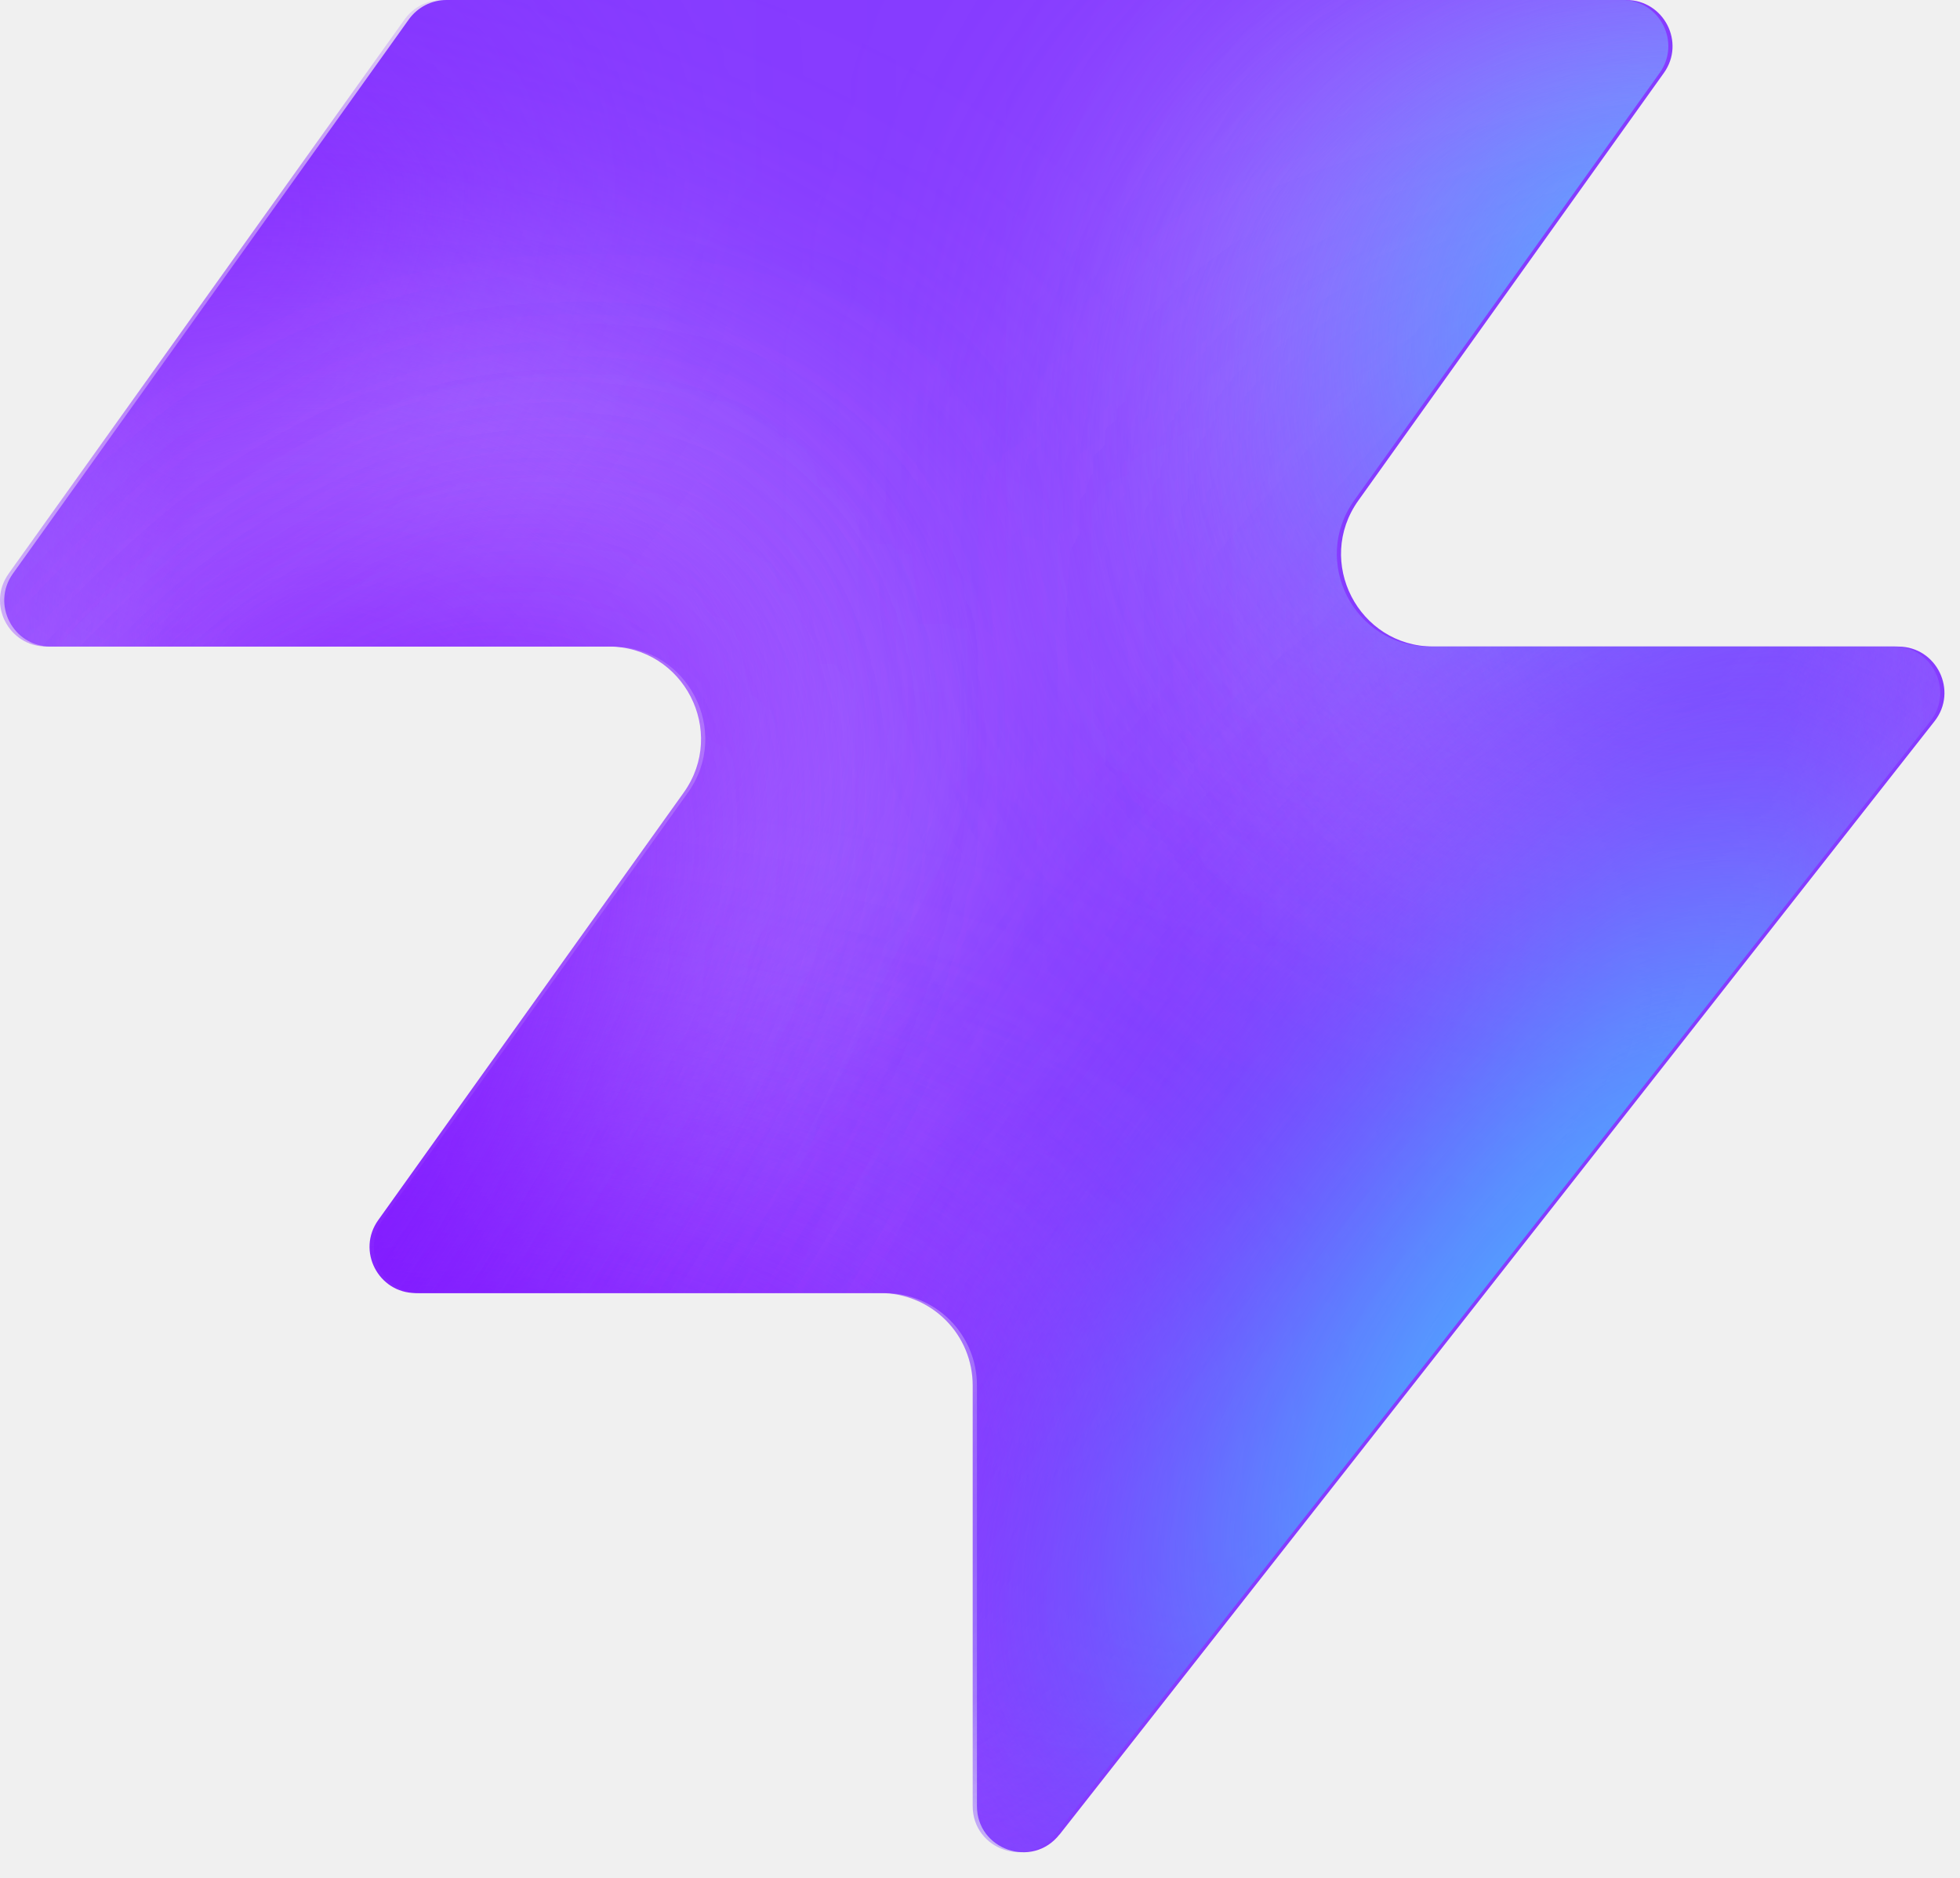
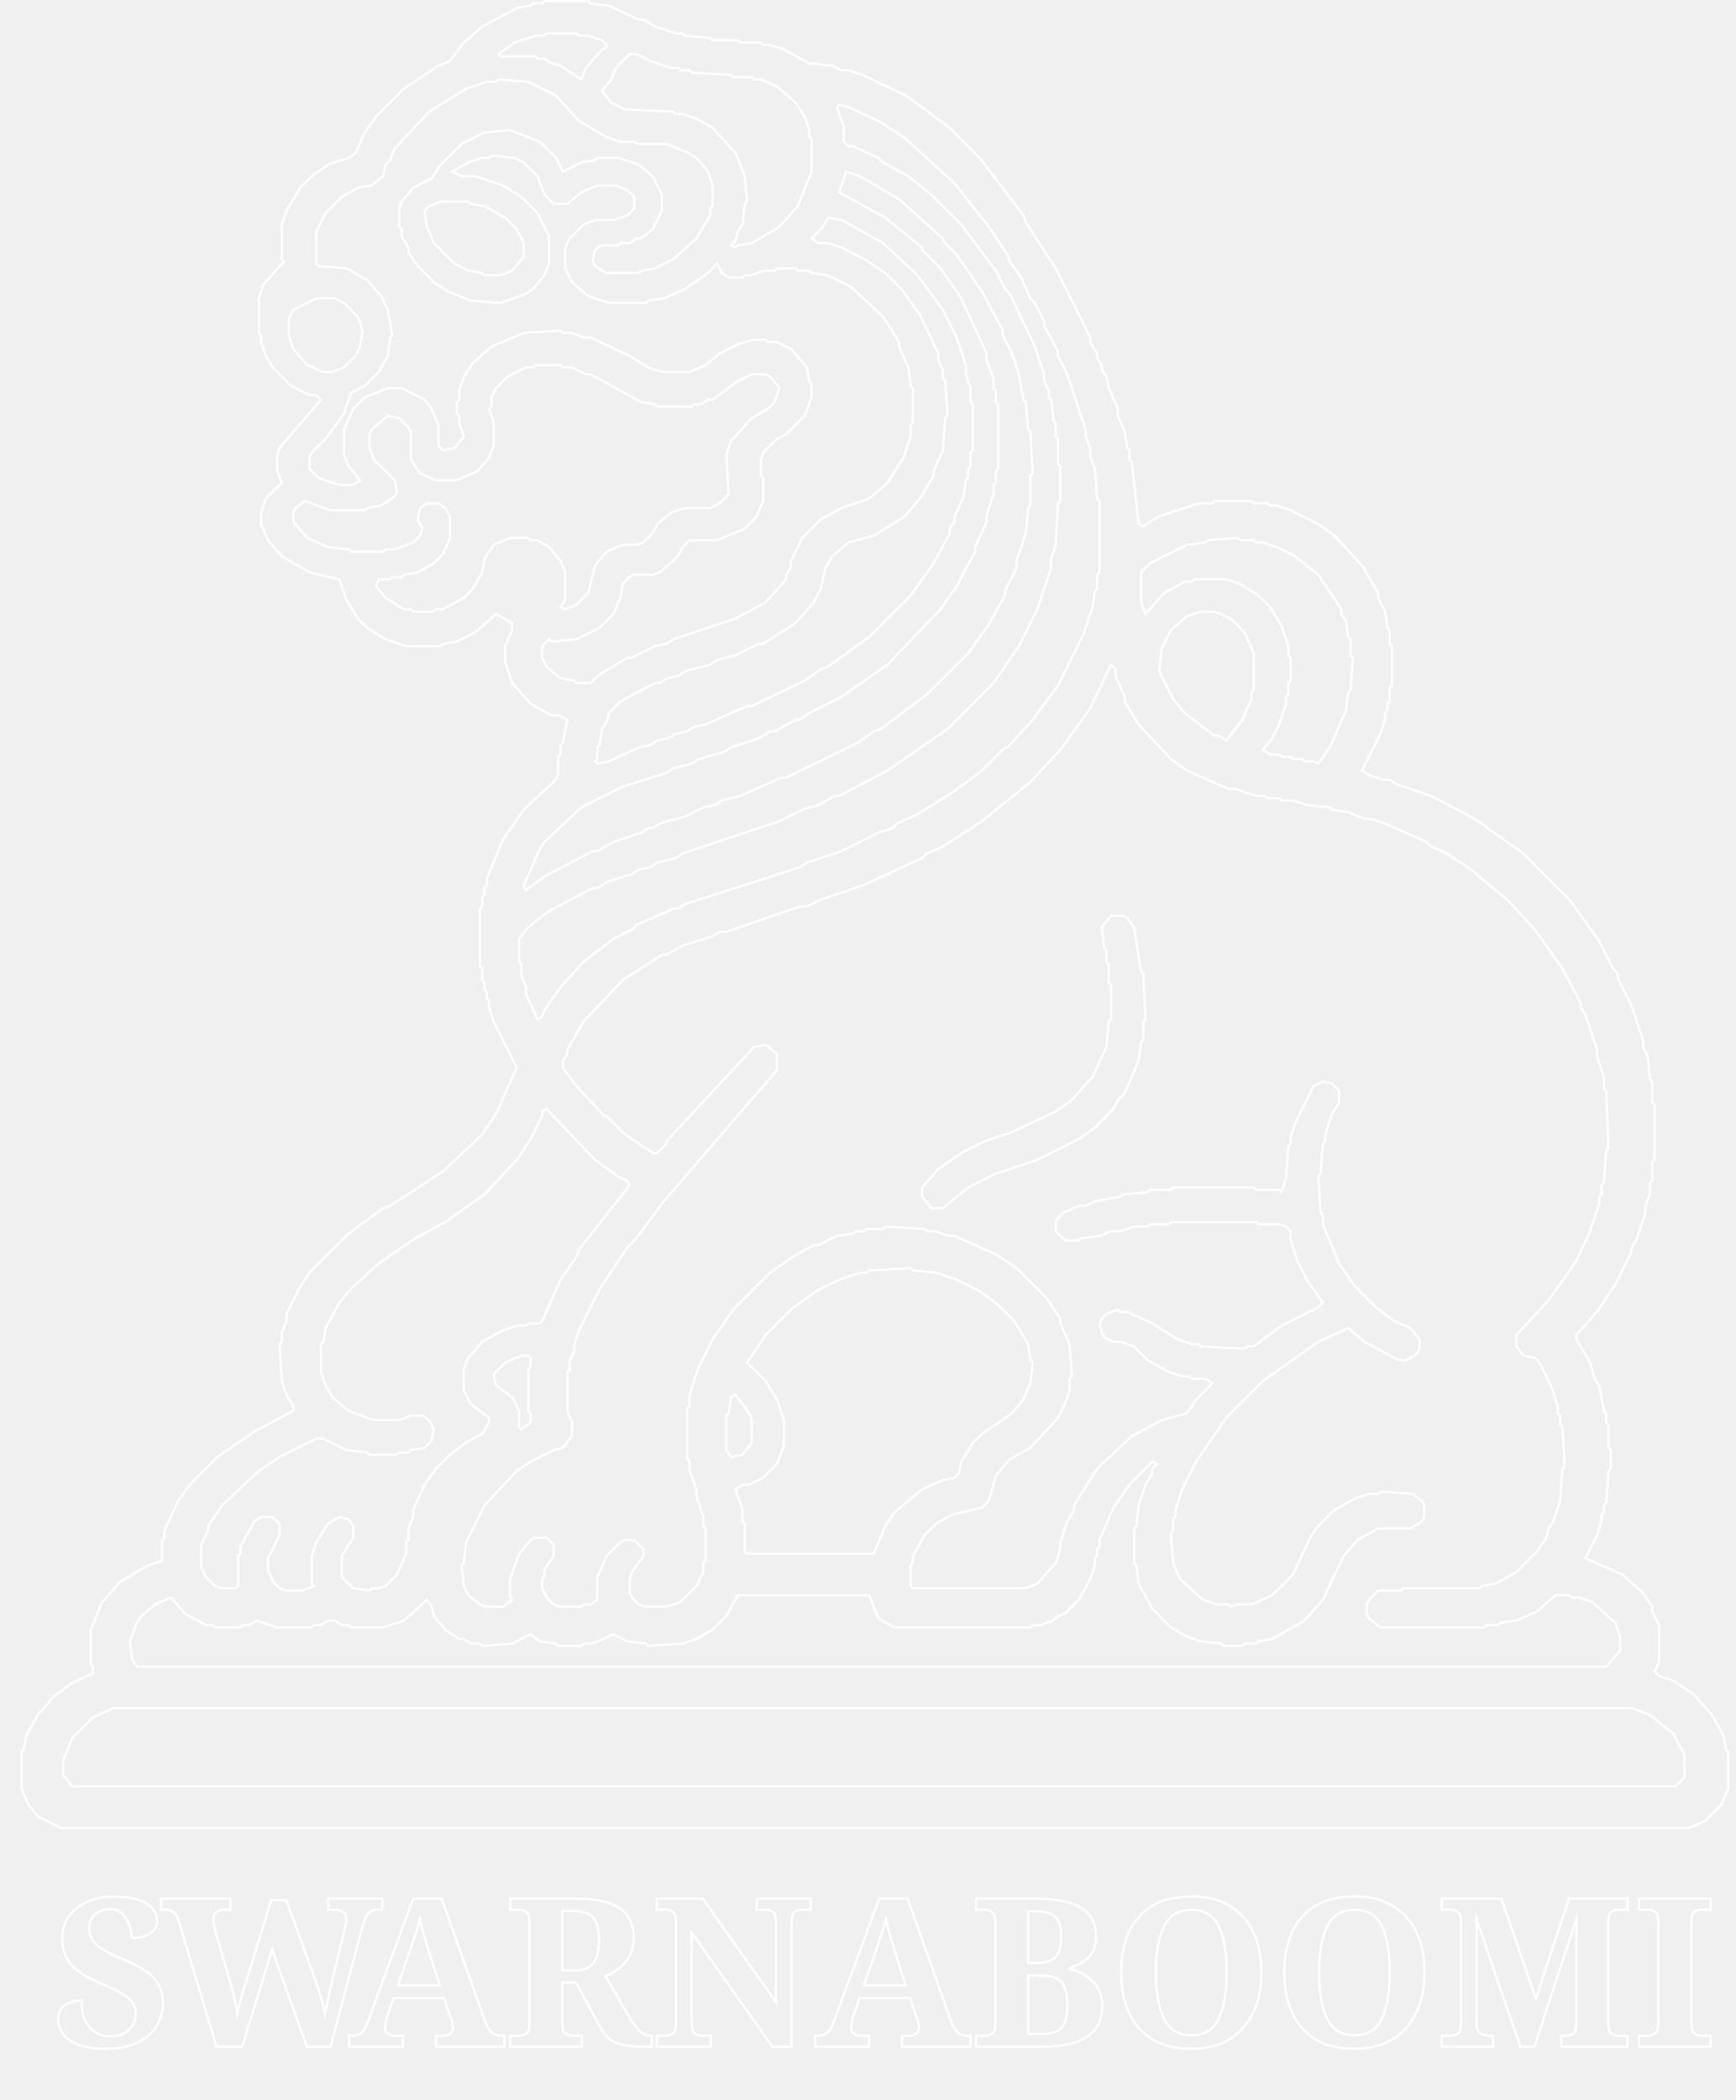
- <svg xmlns="http://www.w3.org/2000/svg" width="48" height="46" fill="none" viewBox="0 0 48 46">
-   <path fill="#863bff" d="M25.946 44.938c-.664.845-2.021.375-2.021-.698V33.937a2.26 2.26 0 0 0-2.262-2.262H10.287c-.92 0-1.456-1.04-.92-1.788l7.48-10.471c1.07-1.497 0-3.578-1.842-3.578H1.237c-.92 0-1.456-1.04-.92-1.788L10.013.474c.214-.297.556-.474.92-.474h28.894c.92 0 1.456 1.04.92 1.788l-7.48 10.471c-1.07 1.498 0 3.579 1.842 3.579h11.377c.943 0 1.473 1.088.89 1.83L25.947 44.94z" style="fill:#863bff;fill:color(display-p3 .525 .23 1);fill-opacity:1" />
-   <mask id="a" width="48" height="46" x="0" y="0" maskUnits="userSpaceOnUse" style="mask-type:alpha">
-     <path fill="#000" d="M25.842 44.938c-.664.844-2.021.375-2.021-.698V33.937a2.26 2.26 0 0 0-2.262-2.262H10.183c-.92 0-1.456-1.04-.92-1.788l7.48-10.471c1.07-1.498 0-3.579-1.842-3.579H1.133c-.92 0-1.456-1.04-.92-1.787L9.91.473c.214-.297.556-.474.92-.474h28.894c.92 0 1.456 1.04.92 1.788l-7.48 10.471c-1.07 1.498 0 3.578 1.842 3.578h11.377c.943 0 1.473 1.088.89 1.832L25.843 44.94z" style="fill:#000;fill-opacity:1" />
-   </mask>
-   <g mask="url(#a)">
-     <g filter="url(#b)">
-       <ellipse cx="5.508" cy="14.704" fill="#ede6ff" rx="5.508" ry="14.704" style="fill:#ede6ff;fill:color(display-p3 .927 .903 1);fill-opacity:1" transform="matrix(.00324 1 1 -.00324 -4.47 31.516)" />
-     </g>
-     <g filter="url(#c)">
-       <ellipse cx="10.399" cy="29.851" fill="#ede6ff" rx="10.399" ry="29.851" style="fill:#ede6ff;fill:color(display-p3 .927 .903 1);fill-opacity:1" transform="matrix(.00324 1 1 -.00324 -39.328 7.883)" />
-     </g>
-     <g filter="url(#d)">
-       <ellipse cx="5.508" cy="30.487" fill="#7e14ff" rx="5.508" ry="30.487" style="fill:#7e14ff;fill:color(display-p3 .492 .077 1);fill-opacity:1" transform="rotate(89.814 -25.913 -14.639)scale(1 -1)" />
-     </g>
-     <g filter="url(#e)">
-       <ellipse cx="5.508" cy="30.599" fill="#7e14ff" rx="5.508" ry="30.599" style="fill:#7e14ff;fill:color(display-p3 .492 .077 1);fill-opacity:1" transform="rotate(89.814 -32.644 -3.334)scale(1 -1)" />
-     </g>
-     <g filter="url(#f)">
-       <ellipse cx="5.508" cy="30.599" fill="#7e14ff" rx="5.508" ry="30.599" style="fill:#7e14ff;fill:color(display-p3 .492 .077 1);fill-opacity:1" transform="matrix(.00324 1 1 -.00324 -34.34 30.47)" />
-     </g>
-     <g filter="url(#g)">
-       <ellipse cx="14.072" cy="22.078" fill="#ede6ff" rx="14.072" ry="22.078" style="fill:#ede6ff;fill:color(display-p3 .927 .903 1);fill-opacity:1" transform="rotate(93.35 24.506 48.493)scale(-1 1)" />
-     </g>
-     <g filter="url(#h)">
-       <ellipse cx="3.47" cy="21.501" fill="#7e14ff" rx="3.47" ry="21.501" style="fill:#7e14ff;fill:color(display-p3 .492 .077 1);fill-opacity:1" transform="rotate(89.009 28.708 47.59)scale(-1 1)" />
-     </g>
-     <g filter="url(#i)">
-       <ellipse cx="3.47" cy="21.501" fill="#7e14ff" rx="3.47" ry="21.501" style="fill:#7e14ff;fill:color(display-p3 .492 .077 1);fill-opacity:1" transform="rotate(89.009 28.708 47.59)scale(-1 1)" />
-     </g>
-     <g filter="url(#j)">
-       <ellipse cx=".387" cy="8.972" fill="#7e14ff" rx="4.407" ry="29.108" style="fill:#7e14ff;fill:color(display-p3 .492 .077 1);fill-opacity:1" transform="rotate(39.51 .387 8.972)" />
-     </g>
-     <g filter="url(#k)">
-       <ellipse cx="47.523" cy="-6.092" fill="#7e14ff" rx="4.407" ry="29.108" style="fill:#7e14ff;fill:color(display-p3 .492 .077 1);fill-opacity:1" transform="rotate(37.892 47.523 -6.092)" />
-     </g>
-     <g filter="url(#l)">
-       <ellipse cx="41.412" cy="6.333" fill="#47bfff" rx="5.971" ry="9.665" style="fill:#47bfff;fill:color(display-p3 .28 .748 1);fill-opacity:1" transform="rotate(37.892 41.412 6.333)" />
-     </g>
-     <g filter="url(#m)">
-       <ellipse cx="-1.879" cy="38.332" fill="#7e14ff" rx="4.407" ry="29.108" style="fill:#7e14ff;fill:color(display-p3 .492 .077 1);fill-opacity:1" transform="rotate(37.892 -1.88 38.332)" />
-     </g>
-     <g filter="url(#n)">
-       <ellipse cx="-1.879" cy="38.332" fill="#7e14ff" rx="4.407" ry="29.108" style="fill:#7e14ff;fill:color(display-p3 .492 .077 1);fill-opacity:1" transform="rotate(37.892 -1.88 38.332)" />
-     </g>
-     <g filter="url(#o)">
-       <ellipse cx="35.651" cy="29.907" fill="#7e14ff" rx="4.407" ry="29.108" style="fill:#7e14ff;fill:color(display-p3 .492 .077 1);fill-opacity:1" transform="rotate(37.892 35.651 29.907)" />
-     </g>
-     <g filter="url(#p)">
-       <ellipse cx="38.418" cy="32.4" fill="#47bfff" rx="5.971" ry="15.297" style="fill:#47bfff;fill:color(display-p3 .28 .748 1);fill-opacity:1" transform="rotate(37.892 38.418 32.4)" />
-     </g>
+ <svg xmlns="http://www.w3.org/2000/svg" id="Layer_2" viewBox="0 0 753.7 911.63">
+   <defs>
+     <style>
+       .cls-1 {
+         fill-rule: evenodd;
+       }
+ 
+       .cls-1, .cls-2 {
+         fill: none;
+         stroke: #fff;
+         stroke-miterlimit: 10;
+       }
+ 
+       .cls-3 {
+         letter-spacing: -.08em;
+       }
+ 
+       .cls-2 {
+         font-family: Constantia-Bold, Constantia;
+         font-size: 90px;
+         font-weight: 700;
+       }
+     </style>
+   </defs>
+   <g id="lion">
+     <path id="lion-detail-01" class="cls-1" d="M209.37,11.5l-8,7-6,8-5,2-15,10-12,12-5,7-4,9-3,2-9,3-7,5-5,5-6,10-2,6v15l1,1-9,10-2,6v15l1,1v3l2,6,3,5,8,8,8,4h3l2,2-18,21-1,3v7l2,5-7,7-2,6v5l3,7,6,7,12,7,13,3,3,9,5,8,4,4,8,5,9,3h15l1-1,6-1,8-4,9-8,7,4v3l-3,7v7l3,9,8,9,9,5h3l4,2-2,10-1,1v4l-1,1v7l-1,3-14,13-9,13-7,17v3l-1,1v3l-1,1v4l-1,1v25l1,1v5l1,1v3l1,1v3l1,1v3l2,6,10,20-9,20-6,9-17,16-23,15-3,1-15,11-17,17-4,6-6,12v3l-2,5v4l-1,1,1,16,2,6,3,5v2l-17,9-16,11-12,12-5,7-6,13v3l-1,1v9l-6,2-12,7-8,9-5,12v15l1,1v3l-9,4-8,6-7,8-5,9-1,6-1,1v16l3,7,4,5,10,5h707l7-3,7-7,3-7v-16l-1-1-1-6-5-9-8-9-9-6-6-2-2-2,2-4v-16l-3-6v-2l-4-6-9-8-16-7,5-10,2-6v-3l1-1v-3l1-1,1-14,1-1v-8l-1-1v-10l-1-1v-4l-1-1-2-11-2-3-2-7-6-10v-2l9-10,8-12,7-14v-2l2-3,4-12v-3l2-5v-5l1-1v-8l1-1v-24l-1-1v-9l-1-1-1-10-2-4v-3l-5-15-6-12v-2l-2-2-6-12-13-18-20-20-21-15-19-10-15-5-3-2h-3l-6-2-3-2,8-16,2-6v-3l1-1v-3l1-1v-6l1-1v-17l-1-1v-6l-1-1-1-7-3-6v-2l-7-12-12-13-7-5-12-6-6-2h-3l-1-1h-6l-1-1h-16l-1,1h-6l-18,6-6,4-2-1-3-27-1-1v-4l-1-1-1-7-3-7v-3l-4-9-1-5-2-3v-2l-2-3v-2l-3-5v-2l-15-30-13-20-1-3-19-25-13-13-19-14-19-9-6-2h-3l-4-2-10-1-11-6-6-2h-3l-1-1h-9l-1-1h-11l-1-1-11-1-1-1h-3l-9-3-5-3h-2l-13-6-8-1-1-1h-19l-1,1h-4l-1,1-6,1-15,8ZM27.37,764.5l4-10,9-9,9-4h659l8,3,10,8,5,9v10l-4,4H31.37l-4-5v-6ZM319.37,605.5l6,8,1,3v10l-4,5-5,1-2-3v-15l1-1,1-7,2-1ZM229.37,588.5l1,1v4l-1,1v18l1,1v4l-4,3-1-1v-7l-3-6-7-5-1-5,5-5,7-3h3ZM440.37,573.5l6,10,1,7,1,1-1,9-3,7-5,6-13,9-4,4-5,8-1,5-2,2-5,1-9,4-12,10-4,6-5,12h-55l-1-1v-12l-1-1v-5l-3-9,3-2h3l6-3,6-6,3-8v-11l-3-9-5-8-8-8,8-12,11-11,11-8,10-5,9-3h3l1-1,18-1,1,1,10,1,9,3,10,5,8,6,7,7ZM237.37,481.5l21,22,11,8,3,1,1,2-22,28-1,3-7,10-8,18-1,1h-5l-1,1h-4l-6,2-9,5-6,7-2,5v9l3,6,8,6v2l-3,5-6,3-8,6-6,6-5,7-5,11v3l-2,5v5l-1,1v5l-4,9-5,5-3,1h-3l-1,1-7-1-5-5v-9l5-8v-5l-2-3-4-1-5,3-5,8-2,6v12l1,1-5,2h-7l-3-1-3-3-2-5v-5l5-10v-5l-3-3h-5l-3,2-6,11v3l-1,1v13l-1,1h-6l-3-1-4-4-2-4v-10l3-6v-2l6-9,16-15,9-6,16-8h3l10,5,9,1,1,1h12l1-1h4l1-1,6-1,3-3,1-5-2-4-3-2h-5l-5,2h-11l-11-4-7-6-3-5-2-6v-12l1-1,1-6,6-11,5-6,12-11,16-11,13-7,17-12,14-15,6-9,5-10v-2l2-1ZM686.37,435.5v2l2,3,5,15v3l3,9v5l1,1,1,25-1,1-1,14-1,1v4l-1,1v3l-4,12-6,13-12,17-14,15v5l3,4,5,1,2,2,5,10,3,9v3l1,1v4l1,1,1,17-1,1-1,14-3,9-2,3-1,4-4,6-9,9-9,5-6,1-1,1h-33l-1,1h-10l-4,4-1,2v4l1,2,5,4h45l1-1h5l1-1,7-1,9-4,8-7h6l1,1h3l6,2,10,9,2,6v6l-6,7H59.37l-2-3-1-8,3-8,2-3,6-5,7-3,6,7,9,5h3l1,1h11l1-1h3l3-2,9,3h15l1-1h3l3-2h3l3,2h3l1,1h14l9-3,10-9,2,3,1,4,5,6,6,4h2l3,2h4l1,1,13-1,8-4,4,3,7,1,1,1h10l1-1h4l9-4,6,3,8,1,1,1,15-1,6-2,7-4,6-6,5-9h57l4,10,7,4h59l1-1h3l6-2,2-2,3-1,6-6,5-9,2-6v-3l1-1v-3l1-1v-3l6-14,7-10,10-10,2,1-2,2v2l-3,5-3,9-1,9-1,1v15l1,1,1,8,6,11,8,8,7,4,6,2,9,1,1,1h8l1-1h5l1-1,6-1,14-8,8-9,9-19,6-7,9-5h14l5-3,1-2v-5l-1-2-4-3-14-1-1,1h-4l-6,2-9,5-7,7-3,4-8,17-9,9-9,4h-6l-3,1-1-1h-5l-6-2-10-9-3-7-1-13,1-1v-5l1-1v-3l3-9,6-12,13-19,16-16,24-17,13-6,7,6,15,8h3l4-2,2-3v-4l-4-5-7-3-8-6-9-9-7-10-7-17v-4l-1-1-1-16,1-1,1-13,1-1v-3l3-9,3-5v-5l-3-3-4-1-4,2-8,16-2,6v3l-1,1-1,14-2,6-1-1h-10l-1-1h-35l-1,1h-9l-1,1-11,1-1,1-11,2-4,2h-3l-7,3-3,4v4l4,4h6l1-1,8-1,5-2h4l6-2h6l1-1h8l1-1h37l1,1h9l3,1,2,2v4l3,9,4,8,7,10-2,2-16,8-12,9h-3l-1,1-19-1-1-1h-3l-6-2-11-7-11-5h-3l-1-1-5,2-2,2-1,3,2,5,4,2h3l6,2,6,6,9,5,6,2h3l1,1h6l3,2-7,7-4,6-11,3-13,7-15,14-10,16v2l-3,5-3,9v3l-2,6-8,9-5,2h-49l-1-1v-9l1-1v-3l5-9,5-5,7-4,13-3,3-3,3-11,6-7,9-5,12-13,3-6,2-6v-5l1-1-1-14-4-9v-2l-6-9-13-13-9-6-18-8h-3l-5-2h-4l-1-1-17-1-1,1h-7l-1,1h-4l-1,1-7,1-8,4h-2l-9,5-10,7-16,16-9,13-6,12-4,12v5l-1,1v22l1,1v4l3,8v3l3,9v4l1,1v14l-1,1v4l-3,6-7,7-6,2h-9l-3-1-3-3-1-2v-6l1-3,5-7v-3l-4-4h-4l-2,1-6,6-4,9v10l-3,2h-3l-1,1h-9l-3-1-3-3-2-4v-4l1-1v-3l4-6v-5l-3-3h-5l-2,1-5,6-4,11v7l1,2-4,3h-7l-3-1-5-4-2-4-1-9,1-1,1-9,8-16,14-15,6-4,10-5,4-1,4-5v-6l-2-5v-17l1-1v-4l2-4v-3l2-6,9-18,12-18,4-4,11-15,50-58v-7l-5-4-5,1-38,41v1l-4,4h-2l-12-8-8-8h-1l-12-13-6-8v-3l2-3v-2l7-12,17-18,17-11h2l7-4,13-4,3-2h3l32-11h3l6-3,18-6,26-12,2-2,7-3,17-11,21-17,13-14,13-18,9-19,2,2v3l4,9v2l6,10,14,15,7,5,18,8h3l9,3h4l1,1h5l1,1h5l6,2,10,1,1,1,7,1,7,3h3l6,2,18,8,2,2,5,2,11,7,17,14,12,13,12,17,8,15ZM489.37,398.5l-2-1h-5l-4,5,1,9,1,1v5l1,1v8l1,1v15l-1,1-1,11-6,13-9,10-7,5-19,9-12,4-10,5-10,7-7,8v4l4,5h5l11-9,12-6,18-6,18-9,7-5,8-8,2-4,3-3,6-14,1-8,1-1v-8l1-1-1-20-1-1-3-19-3-4ZM521.37,265.5h6l7,3,6,6,4,9v16l-1,1v3l-4,9-7,9-3-2h-2l-13-10-5-6-6-12,1-10,4-8,7-6,6-2ZM499.37,244.5l16-8,8-1,1-1,13-1,1,1h6l1,1h3l6,2,8,4,10,8,10,15v2l2,3,1,7,1,1v7l1,1-1,14-1,1-1,8-7,16-5,7-2-1h-4l-1-1h-4l-1-1h-4l-1-1h-4l-3-2,4-5,3-6,3-9v-3l1-1v-5l1-1v-10l-1-1v-4l-3-9-5-8-5-5-8-5-6-2h-14l-1,1h-3l-9,5-8,9-2-5v-13l4-4ZM338.37,168.5l-2,6-3,3-7,4-9,10-2,6,1,17-4,4-4,2h-11l-6,2-6,5-2,4-4,4-3,1h-6l-7,3-5,6-3,12-5,5-5,2-2-1,2-3v-12l-2-5-5-6-5-3h-3l-1-1h-8l-7,3-4,6-1,6-4,7-4,4-9,5h-3l-1,1h-9l-1-1h-3l-8-5-4-5,1-3h5l1-1h4l1-1,6-1,7-4,4-4,3-7v-9l-2-4-3-2h-5l-3,2-1,5,2,4-1,3-3,3-8,3h-4l-1,1h-14l-1-1-9-1-9-4-6-7v-4l1-2,4-3,11,4h15l1-1,6-1,6-4,1-2-1-5-9-9-2-5v-6l1-2,7-6,5,1,4,4,1,2v12l4,6,7,3h9l9-4,5-6,2-5v-10l-2-6,1-1v-4l2-4,5-5,8-4h3l1-1h11l1,1h4l6,3h2l22,12,6,1,1,1h15l1-1h3l3-2h2l11-8,6-3h6l2,1,4,5ZM137.37,129.5h8l4,2,6,6,2,6-1,7-2,4-5,5-5,2h-4l-7-3-6-7-2-6v-7l2-4,10-5ZM365.37,95.5l18,10,15,14,11,15,6,12,4,12v4l2,6v6l1,1v20l-1,1v6l-1,1v4l-1,1-1,7-4,9v2l-2,3v2l-7,13-10,14-18,18-18,13-3,1-7,5-23,11h-2l-18,8-5,1-3,2-5,1-3,2-5,1-3,2-5,1-13,6-5,1-1-1,1-1v-5l1-1,1-7,2-3,1-4,5-5,15-8h2l3-2,5-1,3-2,11-3,3-2,8-2,10-5h2l14-9,8-9,3-6,2-9,3-5,7-6,11-3,13-8,7-8,6-10v-2l4-9,1-14,1-1-1-15-1-1v-4l-2-4v-3l-8-17-8-11-7-7-9-6-10-5-6-2h-4l-3-2,5-5,2-4,6,1ZM184.37,91.5l2-2,5-2h12l1,1,6,1,9,5,5,5,3,6v6l-5,6-5,2h-7l-1-1-6-1-6-3-9-9-3-7-1-7ZM373.37,76.5l17,10,19,17v1l6,6,11,16,9,17v2l4,8,3,9,2,11,1,1,1,12,1,1,1,18-1,1v13l-1,1-1,11-4,12v3l-5,10v2l-8,14-8,11-18,18-20,15-3,1-7,5-31,15h-2l-18,8-8,2-3,2-5,1-8,4-11,3-3,2h-2l-3,2-12,4-7,4h-2l-21,11-8,6-1-2,7-16,2-3,16-15,18-9,19-6,3-2,8-2,3-2,11-3,3-2,12-4,5-3h2l9-5h2l4-3,14-7,20-14,23-24,7-10,8-15v-2l5-11v-3l3-9v-4l1-1v-5l1-1v-28l-1-1v-5l-1-1v-4l-3-8v-3l-11-24-9-13-8-8v-1l-16-13-20-11,3-9,6,2ZM368.37,46.5l13,6,11,7,22,20,15,19,8,12,1,3,5,7,4,9,2,2,4,8v2l6,11v2l4,8,8,24v3l2,5v4l2,5,1,13,1,1v31l-1,1v6l-1,1-1,7-4,12-11,22-11,15-11,12h-1l-10,10-12,9-16,10-9,4-2,2-6,2-16,8-15,5-3,2-50,16-3,2h-2l-16,7-2,2-8,4-13,10-10,11-7,10-1,3-2,1-5-11v-3l-2-5v-5l-1-1v-10l4-5,9-7,19-10h2l5-3,10-3,3-2,5-1,3-2,8-2,3-2,42-14,10-5,7-2,7-4h2l21-11,26-18,20-20,11-16,8-16,6-18v-4l2-6,1-18,1-1v-15l-1-1v-11l-1-1v-6l-1-1-1-9-1-1v-3l-2-4v-3l-4-12-11-23-2-2-4-8-15-20-13-13-10-8-11-6-2-2-11-5h-2l-2-2v-6l-3-9,1-1,4,1ZM216.37,34.5l13,1,12,6,10,11,12,7,6,2h6l1,1h13l10,4,4,3,4,5,2,6v9l-1,1v3l-6,10-10,9-8,4-6,1-1,1h-14l-5-3-1-2,1-5,3-2h7l1-1h4l3-2h2l5-4,4-8v-7l-4-8-6-5-9-3h-9l-1,1-6,1-8,4-3-6-7-7-13-5-11,1-10,5-9,9-4,6-8,4-5,6-1,3v8l1,1v3l3,5v2l4,6,7,7,6,4,10,4,13,1,11-4,3-2,5-6,2-5v-12l-5-10-7-7-8-5-12-4h-6l-4-2,7-4,6-2h3l1-1,10,1,4,2,6,6,3,8,4,4h6l6-5,7-3h8l5,2,3,3v5l-3,3-6,2h-8l-5,2-6,6-2,4v9l3,6,7,6,9,3h16l1-1,7-1,9-4,10-7,4-4,2,4,3,2h6l1-1h3l5-2h5l1-1h8l1,1h5l1,1,7,1,10,5,14,13,7,11v2l4,9,1,8,1,1v15l-1,1v5l-3,9-7,11-8,7-12,4-9,5-8,8-5,10v3l-2,3v2l-9,10-13,7-27,9-3,2-5,1-10,5h-2l-13,8-3,3h-6l-1-1-6-1-6-5-2-4v-5l3-3,1,1,11-1,10-5,6-6,3-7,1-6,3-3,2-1h8l3-1,8-7,2-4,3-3h12l12-5,5-5,3-7v-10l-1-1v-7l1-3,6-6,4-2,8-8,3-8v-6l-1-1-1-6-7-8-6-3h-4l-1-1h-6l-6,2-8,4-6,5-7,3h-12l-6-2-8-5-17-8h-3l-5-2h-4l-1-1-16,1-14,6-8,7-4,6-2,6v4l-1,1v5l1,1v3l2,6-4,5-5,1-2-2v-9l-3-7-3-4-10-5h-6l-10,4-5,5-4,9v11l2,5,5,6-3,2h-6l-9-3-4-4v-5l1-2,6-6,8-11,3-9,6-3,6-6,4-7,1-8,1-1-2-11-3-6-6-7-9-5-12-1-1-1v-14l4-8,7-7,7-4,6-1,5-4,1-5,2-2,2-5,15-16,16-10,9-3h4l1-1ZM273.37,23.5h3l6,3,9,3h3l1,1h4l1,1,17,1,1,1h8l1,1h3l7,3,8,7,4,6,2,6v3l1,1v14l-6,15-8,9-12,7-6,1-1,1-2-1,2-2,1-4,2-3,1-9,1-1-1-11-4-10-10-11-7-4-6-2h-3l-1-1-21-1-6-3-4-5,4-5,2-5,6-6ZM216.37,23.5l7-5,9-3h4l1-1h13l1,1h4l6,2,2,2v1l-2,1-7,8-2,5-9-6-4-1-3-2h-3l-1-1h-15l-1-1Z" />
  </g>
-   <defs>
-     <filter id="b" width="60.045" height="41.654" x="-19.77" y="16.149" color-interpolation-filters="sRGB" filterUnits="userSpaceOnUse">
-       <feFlood flood-opacity="0" result="BackgroundImageFix" />
-       <feBlend in="SourceGraphic" in2="BackgroundImageFix" result="shape" />
-       <feGaussianBlur result="effect1_foregroundBlur_2002_17158" stdDeviation="7.659" />
-     </filter>
-     <filter id="c" width="90.34" height="51.437" x="-54.613" y="-7.533" color-interpolation-filters="sRGB" filterUnits="userSpaceOnUse">
-       <feFlood flood-opacity="0" result="BackgroundImageFix" />
-       <feBlend in="SourceGraphic" in2="BackgroundImageFix" result="shape" />
-       <feGaussianBlur result="effect1_foregroundBlur_2002_17158" stdDeviation="7.659" />
-     </filter>
-     <filter id="d" width="79.355" height="29.4" x="-49.64" y="2.03" color-interpolation-filters="sRGB" filterUnits="userSpaceOnUse">
-       <feFlood flood-opacity="0" result="BackgroundImageFix" />
-       <feBlend in="SourceGraphic" in2="BackgroundImageFix" result="shape" />
-       <feGaussianBlur result="effect1_foregroundBlur_2002_17158" stdDeviation="4.596" />
-     </filter>
-     <filter id="e" width="79.579" height="29.4" x="-45.045" y="20.029" color-interpolation-filters="sRGB" filterUnits="userSpaceOnUse">
-       <feFlood flood-opacity="0" result="BackgroundImageFix" />
-       <feBlend in="SourceGraphic" in2="BackgroundImageFix" result="shape" />
-       <feGaussianBlur result="effect1_foregroundBlur_2002_17158" stdDeviation="4.596" />
-     </filter>
-     <filter id="f" width="79.579" height="29.4" x="-43.513" y="21.178" color-interpolation-filters="sRGB" filterUnits="userSpaceOnUse">
-       <feFlood flood-opacity="0" result="BackgroundImageFix" />
-       <feBlend in="SourceGraphic" in2="BackgroundImageFix" result="shape" />
-       <feGaussianBlur result="effect1_foregroundBlur_2002_17158" stdDeviation="4.596" />
-     </filter>
-     <filter id="g" width="74.749" height="58.852" x="15.756" y="-17.901" color-interpolation-filters="sRGB" filterUnits="userSpaceOnUse">
-       <feFlood flood-opacity="0" result="BackgroundImageFix" />
-       <feBlend in="SourceGraphic" in2="BackgroundImageFix" result="shape" />
-       <feGaussianBlur result="effect1_foregroundBlur_2002_17158" stdDeviation="7.659" />
-     </filter>
-     <filter id="h" width="61.377" height="25.362" x="23.548" y="2.284" color-interpolation-filters="sRGB" filterUnits="userSpaceOnUse">
-       <feFlood flood-opacity="0" result="BackgroundImageFix" />
-       <feBlend in="SourceGraphic" in2="BackgroundImageFix" result="shape" />
-       <feGaussianBlur result="effect1_foregroundBlur_2002_17158" stdDeviation="4.596" />
-     </filter>
-     <filter id="i" width="61.377" height="25.362" x="23.548" y="2.284" color-interpolation-filters="sRGB" filterUnits="userSpaceOnUse">
-       <feFlood flood-opacity="0" result="BackgroundImageFix" />
-       <feBlend in="SourceGraphic" in2="BackgroundImageFix" result="shape" />
-       <feGaussianBlur result="effect1_foregroundBlur_2002_17158" stdDeviation="4.596" />
-     </filter>
-     <filter id="j" width="56.045" height="63.649" x="-27.636" y="-22.853" color-interpolation-filters="sRGB" filterUnits="userSpaceOnUse">
-       <feFlood flood-opacity="0" result="BackgroundImageFix" />
-       <feBlend in="SourceGraphic" in2="BackgroundImageFix" result="shape" />
-       <feGaussianBlur result="effect1_foregroundBlur_2002_17158" stdDeviation="4.596" />
-     </filter>
-     <filter id="k" width="54.814" height="64.646" x="20.116" y="-38.415" color-interpolation-filters="sRGB" filterUnits="userSpaceOnUse">
-       <feFlood flood-opacity="0" result="BackgroundImageFix" />
-       <feBlend in="SourceGraphic" in2="BackgroundImageFix" result="shape" />
-       <feGaussianBlur result="effect1_foregroundBlur_2002_17158" stdDeviation="4.596" />
-     </filter>
-     <filter id="l" width="33.541" height="35.313" x="24.641" y="-11.323" color-interpolation-filters="sRGB" filterUnits="userSpaceOnUse">
-       <feFlood flood-opacity="0" result="BackgroundImageFix" />
-       <feBlend in="SourceGraphic" in2="BackgroundImageFix" result="shape" />
-       <feGaussianBlur result="effect1_foregroundBlur_2002_17158" stdDeviation="4.596" />
-     </filter>
-     <filter id="m" width="54.814" height="64.646" x="-29.286" y="6.009" color-interpolation-filters="sRGB" filterUnits="userSpaceOnUse">
-       <feFlood flood-opacity="0" result="BackgroundImageFix" />
-       <feBlend in="SourceGraphic" in2="BackgroundImageFix" result="shape" />
-       <feGaussianBlur result="effect1_foregroundBlur_2002_17158" stdDeviation="4.596" />
-     </filter>
-     <filter id="n" width="54.814" height="64.646" x="-29.286" y="6.009" color-interpolation-filters="sRGB" filterUnits="userSpaceOnUse">
-       <feFlood flood-opacity="0" result="BackgroundImageFix" />
-       <feBlend in="SourceGraphic" in2="BackgroundImageFix" result="shape" />
-       <feGaussianBlur result="effect1_foregroundBlur_2002_17158" stdDeviation="4.596" />
-     </filter>
-     <filter id="o" width="54.814" height="64.646" x="8.244" y="-2.416" color-interpolation-filters="sRGB" filterUnits="userSpaceOnUse">
-       <feFlood flood-opacity="0" result="BackgroundImageFix" />
-       <feBlend in="SourceGraphic" in2="BackgroundImageFix" result="shape" />
-       <feGaussianBlur result="effect1_foregroundBlur_2002_17158" stdDeviation="4.596" />
-     </filter>
-     <filter id="p" width="39.409" height="43.623" x="18.713" y="10.588" color-interpolation-filters="sRGB" filterUnits="userSpaceOnUse">
-       <feFlood flood-opacity="0" result="BackgroundImageFix" />
-       <feBlend in="SourceGraphic" in2="BackgroundImageFix" result="shape" />
-       <feGaussianBlur result="effect1_foregroundBlur_2002_17158" stdDeviation="4.596" />
-     </filter>
-   </defs>
+   <text class="cls-2" transform="translate(22.52 888.49)">
+     <tspan x="0" y="0">S</tspan>
+     <tspan class="cls-3" x="47.46" y="0">W</tspan>
+     <tspan x="128.72" y="0">ARNABOOMI</tspan>
+   </text>
</svg>
